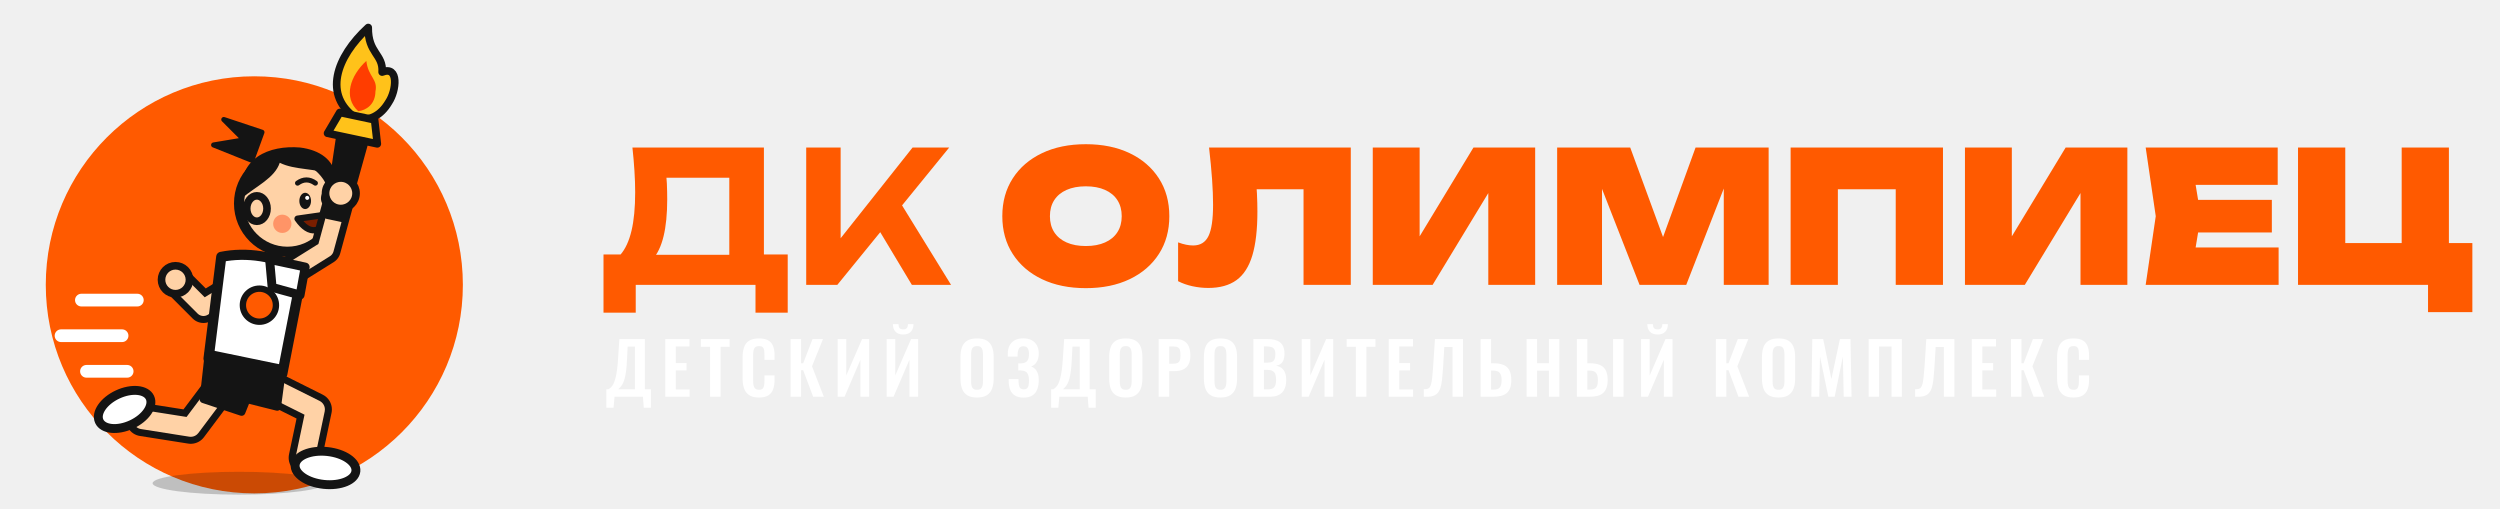
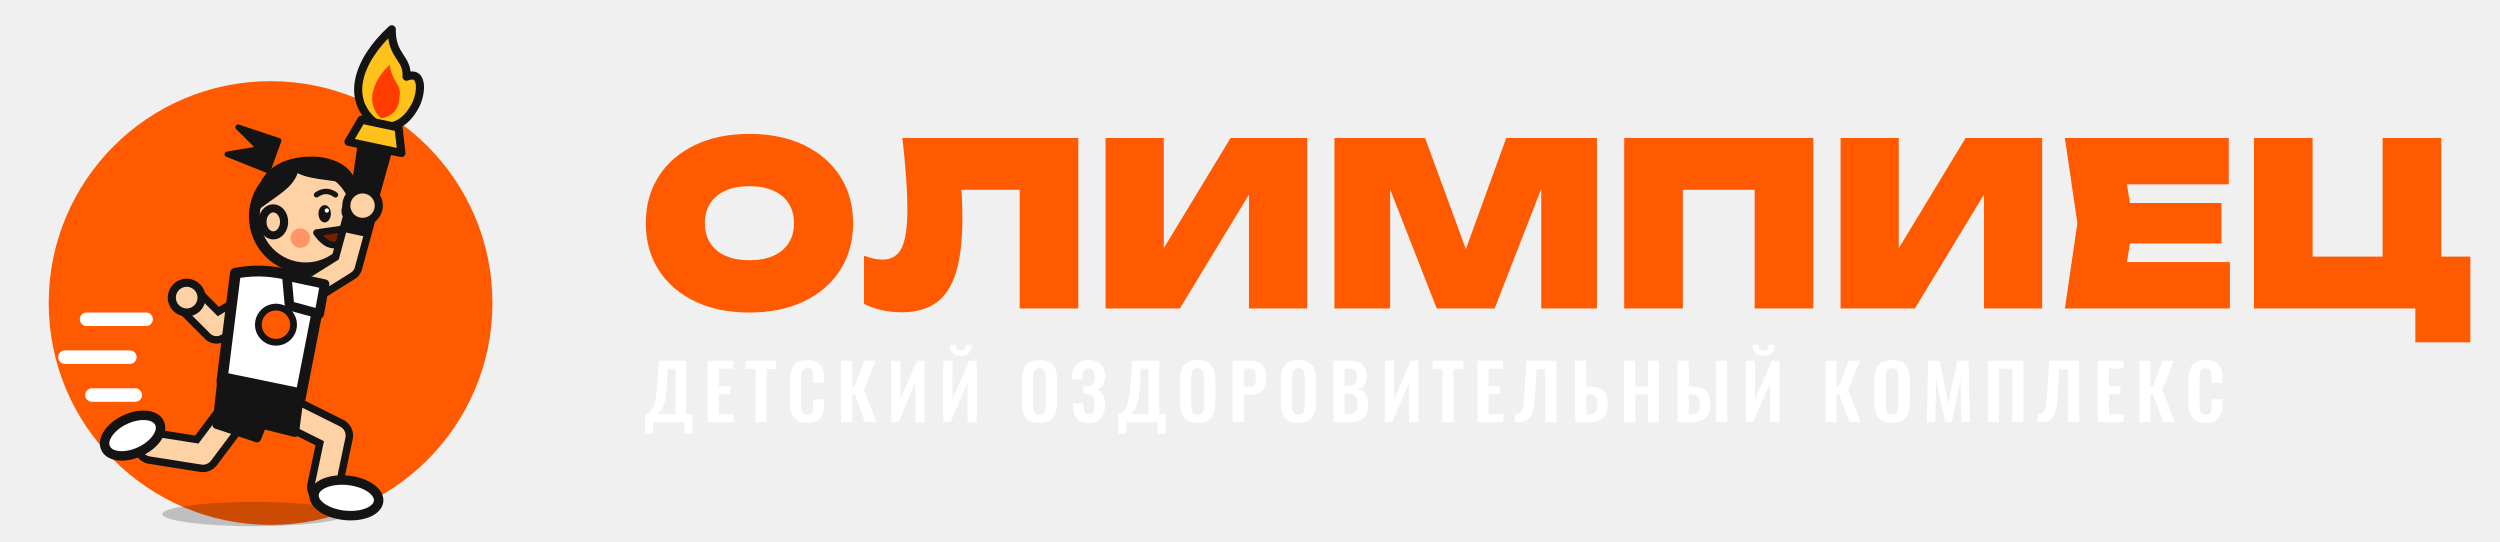
- <svg xmlns="http://www.w3.org/2000/svg" viewBox="0 0 983 200" width="983" height="200">
+ <svg xmlns="http://www.w3.org/2000/svg" viewBox="0 0 924 200" width="924" height="200">
  <g transform="translate(0 0) scale(1)">
    <circle cx="100" cy="112" r="82" fill="#FF5A00" />
    <ellipse cx="94" cy="190" rx="34" ry="4.5" fill="#141414" opacity=".22" />
    <g class="m-speed" stroke="#FFFFFF" stroke-width="5" stroke-linecap="round" fill="none">
      <path d="M32 118 H54" />
      <path d="M24 132 H48" />
      <path d="M34 146 H50" />
    </g>
    <g class="m-body">
      <g class="m-leg-back">
        <path d="M90 148 L75 168 L56 165" fill="none" stroke-linecap="round" stroke-linejoin="round" stroke="#141414" stroke-width="13" />
        <path d="M90 148 L75 168 L56 165" fill="none" stroke-linecap="round" stroke-linejoin="round" stroke="#FFD2A6" stroke-width="7.5" />
        <ellipse cx="49" cy="161" rx="11" ry="6.5" transform="rotate(-25 49 161)" fill="#FFFFFF" stroke="#141414" stroke-width="3.5" />
      </g>
      <g class="m-arm-back">
        <path d="M98 110 L80 121 L69 110" fill="none" stroke-linecap="round" stroke-linejoin="round" stroke="#141414" stroke-width="12" />
        <path d="M98 110 L80 121 L69 110" fill="none" stroke-linecap="round" stroke-linejoin="round" stroke="#FFD2A6" stroke-width="6.5" />
        <circle cx="69" cy="110" r="5.5" fill="#FFD2A6" stroke="#141414" stroke-width="3" />
      </g>
      <g class="m-leg-front">
        <path d="M102 150 L124 161 L120 180" fill="none" stroke-linecap="round" stroke-linejoin="round" stroke="#141414" stroke-width="13" />
        <path d="M102 150 L124 161 L120 180" fill="none" stroke-linecap="round" stroke-linejoin="round" stroke="#FFD2A6" stroke-width="7.5" />
        <ellipse cx="128" cy="184" rx="12" ry="6.5" transform="rotate(6 128 184)" fill="#FFFFFF" stroke="#141414" stroke-width="3.5" />
      </g>
      <path d="M87 101 Q102 98 119 106 L111 147 Q96 147 82 141 Z" fill="#FFFFFF" stroke="#141414" stroke-width="4" stroke-linejoin="round" />
      <circle cx="102" cy="120" r="6.5" fill="#FF5A00" stroke="#141414" stroke-width="2.5" />
      <path d="M82 139 L111 145 L109 160 L97 157 L95 162 L80 157 Z" fill="#141414" stroke="#141414" stroke-width="3" stroke-linejoin="round" />
      <g class="m-head">
        <circle cx="113" cy="80" r="19" fill="#FFD2A6" stroke="#141414" stroke-width="4" />
        <g class="m-hair">
          <path d="M99 63 L84 57 L96 55 L88 47 L103 52 Z" fill="#141414" stroke="#141414" stroke-width="2" stroke-linejoin="round" />
        </g>
        <path d="M95 78 C93 62 106 57 118 58 C126 59 131 63 132 69 C124 66 116 67 110 64 C108 70 101 73 95 78 Z" fill="#141414" />
        <ellipse cx="101" cy="82" rx="4" ry="5" fill="#FFD2A6" stroke="#141414" stroke-width="3" />
        <path d="M117 72 Q120.5 69.5 124 72" fill="none" stroke="#141414" stroke-width="2" stroke-linecap="round" />
        <ellipse cx="120" cy="79" rx="2.3" ry="3.2" fill="#141414" />
        <ellipse cx="128.5" cy="78" rx="2.3" ry="3.2" fill="#141414" />
        <circle cx="120.8" cy="77.8" r=".8" fill="#FFFFFF" />
        <circle cx="129.3" cy="76.8" r=".8" fill="#FFFFFF" />
        <circle cx="111" cy="88" r="3.6" fill="#FF8A5C" opacity=".85" />
        <path d="M117 86 Q124 96 131 84 Z" fill="#7A1E00" stroke="#141414" stroke-width="2.5" stroke-linejoin="round" />
      </g>
      <g class="m-arm-front">
        <path d="M112 108 L128 98 L134 76" fill="none" stroke-linecap="round" stroke-linejoin="round" stroke="#141414" stroke-width="12" />
        <path d="M112 108 L128 98 L134 76" fill="none" stroke-linecap="round" stroke-linejoin="round" stroke="#FFD2A6" stroke-width="6.5" />
        <path d="M106 102 L120 105 L118 116 L107 113 Z" fill="#FFFFFF" stroke="#141414" stroke-width="3.5" stroke-linejoin="round" />
        <g transform="translate(134 76) rotate(12)">
          <path d="M-3.5 10 L3.5 10 L5.5 -22 L-5.5 -22 Z" fill="#141414" stroke="#141414" stroke-width="2" stroke-linejoin="round" />
          <g class="m-flame">
            <path d="M0 -30 C-15 -36 -13 -52 -3 -66 C-1 -56 5 -57 6 -50 C12 -54 13 -44 11 -39 C9 -33 5 -30 0 -30 Z" fill="#FFC21A" stroke="#141414" stroke-width="3" stroke-linejoin="round" />
            <path d="M0 -33 C-7 -37 -6 -46 -1 -53 C1 -47 5 -47 5 -42 C6 -37 3 -34 0 -33 Z" fill="#FF3D00" />
          </g>
          <path d="M-10 -22 L10 -22 L7 -31 L-7 -31 Z" fill="#FFC21A" stroke="#141414" stroke-width="3" stroke-linejoin="round" />
          <circle cx="0" cy="0" r="6" fill="#FFD2A6" stroke="#141414" stroke-width="3" />
        </g>
      </g>
    </g>
  </g>
-   <path fill="#FF5A00" d="M249.97 122.94L237.30 122.94L237.30 100.05L248.10 100.05L253.06 100.19L291.30 100.19L294.61 100.05L309.73 100.05L309.73 122.94L297.06 122.94L297.06 112L249.97 112L249.97 122.94M248.67 58L300.37 58L300.37 107.97L286.76 107.97L286.76 63.69L292.88 69.88L255.94 69.88L261.56 65.34Q262.06 68.87 262.21 72.15Q262.35 75.42 262.35 78.38Q262.35 87.02 260.91 92.92Q259.47 98.82 256.63 101.88Q253.78 104.94 249.61 104.94L243.92 100.19Q246.87 96.81 248.31 90.72Q249.75 84.64 249.75 75.64Q249.75 71.54 249.46 67.11Q249.18 62.68 248.67 58 M329.24 112L317 112L317 58L330.54 58L330.54 101.06L326.86 98.32L358.83 58L373.23 58L329.24 112M358.54 112L342.85 85.86L352.64 77.44L373.95 112 " />
-   <path fill="#FF5A00" d="M426.94 113.30Q417.08 113.30 409.70 109.77Q402.32 106.24 398.22 99.87Q394.11 93.50 394.11 85Q394.11 76.50 398.22 70.13Q402.32 63.76 409.70 60.23Q417.08 56.70 426.94 56.70Q436.81 56.70 444.19 60.23Q451.57 63.76 455.67 70.13Q459.78 76.50 459.78 85Q459.78 93.50 455.67 99.87Q451.57 106.24 444.19 109.77Q436.81 113.30 426.94 113.30M426.94 96.74Q431.34 96.74 434.50 95.33Q437.67 93.93 439.36 91.30Q441.06 88.67 441.06 85Q441.06 81.33 439.36 78.70Q437.67 76.07 434.50 74.67Q431.34 73.26 426.94 73.26Q422.55 73.26 419.38 74.67Q416.22 76.07 414.52 78.70Q412.83 81.33 412.83 85Q412.83 88.67 414.52 91.30Q416.22 93.93 419.38 95.33Q422.55 96.74 426.94 96.74 M475.40 58L531.13 58L531.13 112L512.55 112L512.55 66.06L520.90 74.42L485.77 74.42L493.54 68.37Q494.05 72.33 494.23 76.07Q494.41 79.82 494.41 83.20Q494.41 93.78 492.43 100.41Q490.45 107.03 486.20 110.13Q481.95 113.22 475.11 113.22Q471.94 113.22 468.85 112.54Q465.75 111.86 463.23 110.56L463.23 95.30Q466.47 96.52 469.14 96.52Q473.38 96.52 475.18 92.81Q476.98 89.10 476.98 80.54Q476.98 76.07 476.59 70.53Q476.19 64.98 475.40 58 M563.31 112L539.77 112L539.77 58L558.20 58L558.20 101.85L553.45 100.77L579.37 58L603.63 58L603.63 112L585.20 112L585.20 67L589.95 68.08 M666.70 58L695.43 58L695.43 112L677.79 112L677.79 64.98L681.18 65.42L663.03 112L644.67 112L626.53 65.63L629.91 65.13L629.91 112L612.27 112L612.27 58L641 58L657.13 101.99L650.72 101.99 M704.07 58L763.98 58L763.98 112L745.40 112L745.40 66.06L753.75 74.42L714.30 74.42L722.65 66.06L722.65 112L704.07 112 M796.16 112L772.62 112L772.62 58L791.05 58L791.05 101.85L786.30 100.77L812.22 58L836.48 58L836.48 112L818.05 112L818.05 67L822.80 68.08 M852.61 78.59L893.29 78.59L893.29 91.41L852.61 91.41L852.61 78.59M862.04 64.91L865.35 85L862.04 105.09L854.98 97.31L895.95 97.31L895.95 112L843.68 112L847.64 85L843.68 58L895.59 58L895.59 72.69L854.98 72.69 M944.34 58L962.91 58L962.91 101.78L956 95.58L972.13 95.58L972.13 122.73L954.70 122.73L954.70 108.26L958.66 112L903.58 112L903.58 58L922.16 58L922.16 101.78L915.97 95.58L951.25 95.58L944.34 101.78" />
+   <path fill="#FF5A00" d="M276.99 115.51Q265.48 115.51 256.87 111.40Q248.26 107.28 243.48 99.85Q238.69 92.41 238.69 82.50Q238.69 72.59 243.48 65.15Q248.26 57.72 256.87 53.60Q265.48 49.49 276.99 49.49Q288.50 49.49 297.11 53.60Q305.72 57.72 310.51 65.15Q315.30 72.59 315.30 82.50Q315.30 92.41 310.51 99.85Q305.72 107.28 297.11 111.40Q288.50 115.51 276.99 115.51M276.99 96.19Q282.12 96.19 285.81 94.55Q289.51 92.92 291.48 89.85Q293.46 86.78 293.46 82.50Q293.46 78.22 291.48 75.15Q289.51 72.08 285.81 70.45Q282.12 68.81 276.99 68.81Q271.87 68.81 268.17 70.45Q264.48 72.08 262.50 75.15Q260.53 78.22 260.53 82.50Q260.53 86.78 262.50 89.85Q264.48 92.92 268.17 94.55Q271.87 96.19 276.99 96.19 M333.52 51L398.54 51L398.54 114L376.87 114L376.87 60.41L386.61 70.15L345.62 70.15L354.69 63.10Q355.28 67.72 355.49 72.08Q355.70 76.45 355.70 80.40Q355.70 92.75 353.39 100.48Q351.08 108.20 346.12 111.82Q341.17 115.43 333.19 115.43Q329.49 115.43 325.88 114.63Q322.27 113.83 319.33 112.32L319.33 94.51Q323.11 95.94 326.22 95.94Q331.17 95.94 333.27 91.61Q335.37 87.29 335.37 77.29Q335.37 72.08 334.91 65.62Q334.45 59.15 333.52 51 M436.09 114L408.62 114L408.62 51L430.12 51L430.12 102.16L424.58 100.90L454.82 51L483.13 51L483.13 114L461.62 114L461.62 61.50L467.17 62.76 M556.71 51L590.23 51L590.23 114L569.65 114L569.65 59.15L573.60 59.65L552.43 114L531.01 114L509.84 59.90L513.79 59.32L513.79 114L493.21 114L493.21 51L526.72 51L545.54 102.32L538.06 102.32 M600.31 51L670.20 51L670.20 114L648.52 114L648.52 60.41L658.27 70.15L612.24 70.15L621.98 60.41L621.98 114L600.31 114 M707.74 114L680.28 114L680.28 51L701.78 51L701.78 102.16L696.24 100.90L726.48 51L754.78 51L754.78 114L733.28 114L733.28 61.50L738.82 62.76 M773.60 75.02L821.06 75.02L821.06 89.98L773.60 89.98L773.60 75.02M784.60 59.06L788.47 82.50L784.60 105.94L776.37 96.86L824.17 96.86L824.17 114L763.18 114L767.80 82.50L763.18 51L823.75 51L823.75 68.14L776.37 68.14 M880.62 51L902.29 51L902.29 102.07L894.22 94.85L913.04 94.85L913.04 126.52L892.71 126.52L892.71 109.63L897.33 114L833.07 114L833.07 51L854.74 51L854.74 102.07L847.52 94.85L888.68 94.85L880.62 102.07" />
  <path fill="#FFFFFF" d="M241.25 160.31L238.42 160.31L238.42 153.06L239.23 153.06Q239.79 152.75 240.31 152.23Q240.83 151.72 241.25 150.85Q241.67 149.98 242.02 148.62Q242.37 147.26 242.63 145.30Q242.90 143.34 243.04 140.66L243.54 133.32L253.57 133.32L253.57 153.06L255.95 153.06L255.95 160.31L253.12 160.31L252.81 156L241.64 156L241.25 160.31M243.10 153.06L249.65 153.06L249.65 136.29L246.79 136.29L246.54 141.30Q246.43 143.99 246.18 145.85Q245.92 147.71 245.59 148.93Q245.25 150.15 244.85 150.90Q244.44 151.66 243.99 152.14Q243.54 152.61 243.10 153.06 M271.15 156L261.58 156L261.58 133.32L271.10 133.32L271.10 136.23L265.72 136.23L265.72 142.76L269.95 142.76L269.95 145.64L265.72 145.64L265.72 153.14L271.15 153.14 M283.33 156L279.19 156L279.19 136.37L275.58 136.37L275.58 133.32L286.89 133.32L286.89 136.37L283.33 136.37 M298.42 156.31Q295.93 156.31 294.52 155.33Q293.10 154.35 292.54 152.65Q291.98 150.96 291.98 148.75L291.98 140.66Q291.98 138.33 292.54 136.62Q293.10 134.92 294.52 133.99Q295.93 133.07 298.42 133.07Q300.78 133.07 302.11 133.87Q303.44 134.66 304 136.15Q304.56 137.63 304.56 139.59L304.56 141.50L300.58 141.50L300.58 139.54Q300.58 138.58 300.48 137.80Q300.38 137.02 299.95 136.55Q299.52 136.09 298.45 136.09Q297.39 136.09 296.90 136.58Q296.41 137.07 296.27 137.90Q296.13 138.72 296.13 139.76L296.13 149.62Q296.13 150.85 296.32 151.65Q296.52 152.44 297.04 152.85Q297.56 153.26 298.45 153.26Q299.49 153.26 299.92 152.77Q300.36 152.28 300.47 151.46Q300.58 150.65 300.58 149.64L300.58 147.60L304.56 147.60L304.56 149.42Q304.56 151.44 304.02 152.99Q303.49 154.54 302.16 155.43Q300.83 156.31 298.42 156.31 M314.97 156L310.86 156L310.86 133.32L314.97 133.32L314.97 142.84L315.81 142.84L319.48 133.32L323.60 133.32L319.28 144.02L323.93 156L319.73 156L315.81 145.56L314.97 145.56 M332.08 156L329.36 156L329.36 133.32L332.75 133.32L332.75 147.63L338.97 133.32L341.74 133.32L341.74 156L338.32 156L338.32 141.47 M351.34 156L348.63 156L348.63 133.32L352.02 133.32L352.02 147.63L358.23 133.32L361 133.32L361 156L357.59 156L357.59 141.47L351.34 156M355.15 131.53Q353.14 131.53 352.11 130.42Q351.09 129.32 351.09 127.44L353.28 127.44Q353.28 128.45 353.70 128.98Q354.12 129.51 355.15 129.51Q356.16 129.51 356.58 128.97Q357 128.42 357 127.44L359.18 127.44Q359.18 129.32 358.16 130.42Q357.14 131.53 355.15 131.53  M384.16 156.31Q381.75 156.31 380.32 155.41Q378.90 154.52 378.28 152.84Q377.66 151.16 377.66 148.86L377.66 140.38Q377.66 138.08 378.28 136.44Q378.90 134.80 380.32 133.94Q381.75 133.07 384.16 133.07Q386.62 133.07 388.04 133.94Q389.45 134.80 390.08 136.44Q390.71 138.08 390.71 140.38L390.71 148.89Q390.71 151.16 390.08 152.82Q389.45 154.49 388.04 155.40Q386.62 156.31 384.16 156.31M384.16 153.26Q385.20 153.26 385.69 152.81Q386.18 152.36 386.34 151.58Q386.51 150.79 386.51 149.87L386.51 139.42Q386.51 138.47 386.34 137.72Q386.18 136.96 385.69 136.53Q385.20 136.09 384.16 136.09Q383.18 136.09 382.68 136.53Q382.17 136.96 382 137.72Q381.84 138.47 381.84 139.42L381.84 149.87Q381.84 150.79 381.99 151.58Q382.14 152.36 382.65 152.81Q383.15 153.26 384.16 153.26 M402.50 156.34Q400.40 156.34 399.10 155.54Q397.80 154.74 397.21 153.27Q396.62 151.80 396.62 149.84L396.62 149.06L400.48 149.06Q400.48 149.20 400.48 149.43Q400.48 149.67 400.48 149.90Q400.51 151.46 400.93 152.28Q401.35 153.09 402.56 153.09Q403.42 153.09 403.86 152.67Q404.29 152.25 404.45 151.45Q404.60 150.65 404.60 149.53Q404.60 147.80 403.97 146.77Q403.34 145.75 401.46 145.67Q401.38 145.64 401.20 145.64Q401.02 145.64 400.79 145.64Q400.57 145.64 400.37 145.64L400.37 142.90Q400.54 142.90 400.71 142.90Q400.88 142.90 401.06 142.90Q401.24 142.90 401.35 142.90Q403.26 142.81 403.93 141.89Q404.60 140.96 404.60 139.20Q404.60 137.77 404.11 136.96Q403.62 136.15 402.36 136.15Q401.18 136.15 400.69 136.99Q400.20 137.83 400.12 139.20Q400.12 139.31 400.12 139.61Q400.12 139.90 400.12 140.21L396.26 140.21L396.26 139.12Q396.26 137.18 396.98 135.83Q397.71 134.47 399.07 133.75Q400.43 133.04 402.33 133.04Q404.26 133.04 405.62 133.75Q406.98 134.47 407.71 135.80Q408.44 137.13 408.44 139.06Q408.44 141.08 407.58 142.39Q406.73 143.71 405.44 144.07Q406.31 144.41 406.99 145.07Q407.68 145.72 408.06 146.80Q408.44 147.88 408.44 149.48Q408.44 151.52 407.85 153.07Q407.26 154.63 405.96 155.48Q404.66 156.34 402.50 156.34 M416.14 160.31L413.31 160.31L413.31 153.06L414.12 153.06Q414.68 152.75 415.20 152.23Q415.72 151.72 416.14 150.85Q416.56 149.98 416.91 148.62Q417.26 147.26 417.52 145.30Q417.79 143.34 417.93 140.66L418.43 133.32L428.46 133.32L428.46 153.06L430.84 153.06L430.84 160.31L428.01 160.31L427.70 156L416.53 156L416.14 160.31M417.98 153.06L424.54 153.06L424.54 136.29L421.68 136.29L421.43 141.30Q421.32 143.99 421.06 145.85Q420.81 147.71 420.48 148.93Q420.14 150.15 419.73 150.90Q419.33 151.66 418.88 152.14Q418.43 152.61 417.98 153.06 M442.62 156.31Q440.22 156.31 438.79 155.41Q437.36 154.52 436.74 152.84Q436.13 151.16 436.13 148.86L436.13 140.38Q436.13 138.08 436.74 136.44Q437.36 134.80 438.79 133.94Q440.22 133.07 442.62 133.07Q445.09 133.07 446.50 133.94Q447.92 134.80 448.55 136.44Q449.18 138.08 449.18 140.38L449.18 148.89Q449.18 151.16 448.55 152.82Q447.92 154.49 446.50 155.40Q445.09 156.31 442.62 156.31M442.62 153.26Q443.66 153.26 444.15 152.81Q444.64 152.36 444.81 151.58Q444.98 150.79 444.98 149.87L444.98 139.42Q444.98 138.47 444.81 137.72Q444.64 136.96 444.15 136.53Q443.66 136.09 442.62 136.09Q441.64 136.09 441.14 136.53Q440.64 136.96 440.47 137.72Q440.30 138.47 440.30 139.42L440.30 149.87Q440.30 150.79 440.45 151.58Q440.61 152.36 441.11 152.81Q441.62 153.26 442.62 153.26 M459.73 156L455.59 156L455.59 133.32L462.25 133.32Q464.30 133.32 465.57 134.08Q466.84 134.83 467.45 136.27Q468.05 137.72 468.05 139.76Q468.05 141.97 467.29 143.33Q466.54 144.69 465.18 145.30Q463.82 145.92 461.97 145.92L459.73 145.92L459.73 156M459.73 136.23L459.73 143.01L461.30 143.01Q462.42 143.01 463.05 142.69Q463.68 142.36 463.92 141.65Q464.16 140.94 464.16 139.73Q464.16 138.50 463.97 137.73Q463.79 136.96 463.19 136.60Q462.59 136.23 461.30 136.23 M479.86 156.31Q477.46 156.31 476.03 155.41Q474.60 154.52 473.98 152.84Q473.37 151.16 473.37 148.86L473.37 140.38Q473.37 138.08 473.98 136.44Q474.60 134.80 476.03 133.94Q477.46 133.07 479.86 133.07Q482.33 133.07 483.74 133.94Q485.16 134.80 485.79 136.44Q486.42 138.08 486.42 140.38L486.42 148.89Q486.42 151.16 485.79 152.82Q485.16 154.49 483.74 155.40Q482.33 156.31 479.86 156.31M479.86 153.26Q480.90 153.26 481.39 152.81Q481.88 152.36 482.05 151.58Q482.22 150.79 482.22 149.87L482.22 139.42Q482.22 138.47 482.05 137.72Q481.88 136.96 481.39 136.53Q480.90 136.09 479.86 136.09Q478.88 136.09 478.38 136.53Q477.88 136.96 477.71 137.72Q477.54 138.47 477.54 139.42L477.54 149.87Q477.54 150.79 477.69 151.58Q477.85 152.36 478.35 152.81Q478.86 153.26 479.86 153.26 M499.35 156L492.83 156L492.83 133.32L498.40 133.32Q499.91 133.32 501.13 133.60Q502.35 133.88 503.23 134.54Q504.11 135.20 504.59 136.32Q505.06 137.44 505.06 139.14Q505.06 140.52 504.69 141.50Q504.31 142.48 503.58 143.05Q502.85 143.62 501.76 143.82Q503.10 144.04 503.99 144.76Q504.87 145.47 505.30 146.62Q505.74 147.77 505.74 149.39Q505.74 151.02 505.33 152.26Q504.92 153.51 504.13 154.33Q503.33 155.16 502.14 155.58Q500.95 156 499.35 156M496.97 145.44L496.97 153.09L498.54 153.09Q500.42 153.09 501.09 152.18Q501.76 151.27 501.76 149.36Q501.76 147.99 501.44 147.14Q501.12 146.28 500.37 145.86Q499.63 145.44 498.40 145.44L496.97 145.44M496.97 136.20L496.97 142.59L498.37 142.59Q499.60 142.59 500.28 142.22Q500.95 141.86 501.21 141.10Q501.48 140.35 501.48 139.20Q501.48 138 501.07 137.34Q500.67 136.68 499.86 136.44Q499.04 136.20 497.78 136.20 M514.56 156L511.84 156L511.84 133.32L515.23 133.32L515.23 147.63L521.44 133.32L524.22 133.32L524.22 156L520.80 156L520.80 141.47 M537.26 156L533.12 156L533.12 136.37L529.51 136.37L529.51 133.32L540.82 133.32L540.82 136.37L537.26 136.37 M555.63 156L546.06 156L546.06 133.32L555.58 133.32L555.58 136.23L550.20 136.23L550.20 142.76L554.43 142.76L554.43 145.64L550.20 145.64L550.20 153.14L555.63 153.14 M559.83 156L559.83 153.03Q560.62 153.06 561.16 152.93Q561.71 152.81 562.09 152.36Q562.46 151.91 562.72 150.97Q562.97 150.04 563.14 148.44Q563.30 146.84 563.50 144.38L564.23 133.32L575.26 133.32L575.26 156L571.14 156L571.14 136.43L567.90 136.43L567.39 144.88Q567.22 147.38 567.01 149.28Q566.80 151.18 566.37 152.51Q565.94 153.84 565.15 154.66Q564.37 155.47 563.08 155.79Q561.79 156.11 559.83 156 M587.13 156L582.18 156L582.18 133.32L586.29 133.32L586.29 142.84L587.30 142.84Q589.60 142.84 591.14 143.47Q592.68 144.10 593.46 145.54Q594.24 146.98 594.24 149.42Q594.24 151.32 593.77 152.60Q593.29 153.87 592.35 154.63Q591.42 155.38 590.10 155.69Q588.78 156 587.13 156M586.29 145.72L586.29 153.20L587.13 153.20Q588.34 153.20 589.05 152.86Q589.76 152.53 590.10 151.67Q590.44 150.82 590.44 149.34Q590.41 147.57 589.72 146.65Q589.04 145.72 587.08 145.72 M604.38 156L600.26 156L600.26 133.32L604.38 133.32L604.38 142.81L609.03 142.81L609.03 133.32L613.14 133.32L613.14 156L609.03 156L609.03 145.75L604.38 145.75 M624.99 156L620.03 156L620.03 133.32L624.15 133.32L624.15 142.84L625.16 142.84Q627.48 142.84 629.02 143.47Q630.56 144.10 631.34 145.54Q632.13 146.98 632.13 149.42Q632.13 151.32 631.64 152.60Q631.15 153.87 630.22 154.63Q629.30 155.38 627.98 155.69Q626.67 156 624.99 156M624.15 145.72L624.15 153.20L625.02 153.20Q626.19 153.20 626.92 152.86Q627.65 152.53 627.98 151.67Q628.32 150.82 628.29 149.34Q628.29 147.57 627.59 146.65Q626.89 145.72 624.96 145.72L624.15 145.72M638.37 156L634.26 156L634.26 133.32L638.37 133.32 M647.98 156L645.26 156L645.26 133.32L648.65 133.32L648.65 147.63L654.86 133.32L657.64 133.32L657.64 156L654.22 156L654.22 141.47L647.98 156M651.78 131.53Q649.77 131.53 648.75 130.42Q647.72 129.32 647.72 127.44L649.91 127.44Q649.91 128.45 650.33 128.98Q650.75 129.51 651.78 129.51Q652.79 129.51 653.21 128.97Q653.63 128.42 653.63 127.44L655.82 127.44Q655.82 129.32 654.79 130.42Q653.77 131.53 651.78 131.53  M678.80 156L674.69 156L674.69 133.32L678.80 133.32L678.80 142.84L679.64 142.84L683.31 133.32L687.43 133.32L683.12 144.02L687.76 156L683.56 156L679.64 145.56L678.80 145.56 M699.30 156.31Q696.89 156.31 695.46 155.41Q694.04 154.52 693.42 152.84Q692.80 151.16 692.80 148.86L692.80 140.38Q692.80 138.08 693.42 136.44Q694.04 134.80 695.46 133.94Q696.89 133.07 699.30 133.07Q701.76 133.07 703.18 133.94Q704.59 134.80 705.22 136.44Q705.85 138.08 705.85 140.38L705.85 148.89Q705.85 151.16 705.22 152.82Q704.59 154.49 703.18 155.40Q701.76 156.31 699.30 156.31M699.30 153.26Q700.34 153.26 700.83 152.81Q701.32 152.36 701.48 151.58Q701.65 150.79 701.65 149.87L701.65 139.42Q701.65 138.47 701.48 137.72Q701.32 136.96 700.83 136.53Q700.34 136.09 699.30 136.09Q698.32 136.09 697.82 136.53Q697.31 136.96 697.14 137.72Q696.98 138.47 696.98 139.42L696.98 149.87Q696.98 150.79 697.13 151.58Q697.28 152.36 697.79 152.81Q698.29 153.26 699.30 153.26 M715.32 156L712.21 156L712.60 133.32L716.88 133.32L720.10 149.03L723.46 133.32L727.61 133.32L728.03 156L724.95 156L724.61 140.24L721.39 156L718.90 156L715.62 140.18 M738.84 156L734.75 156L734.75 133.32L747.82 133.32L747.82 156L743.74 156L743.74 136.26L738.84 136.26 M753.03 156L753.03 153.03Q753.82 153.06 754.36 152.93Q754.91 152.81 755.29 152.36Q755.66 151.91 755.92 150.97Q756.17 150.04 756.34 148.44Q756.50 146.84 756.70 144.38L757.43 133.32L768.46 133.32L768.46 156L764.34 156L764.34 136.43L761.10 136.43L760.59 144.88Q760.42 147.38 760.21 149.28Q760 151.18 759.57 152.51Q759.14 153.84 758.35 154.66Q757.57 155.47 756.28 155.79Q754.99 156.11 753.03 156 M784.90 156L775.32 156L775.32 133.32L784.84 133.32L784.84 136.23L779.46 136.23L779.46 142.76L783.69 142.76L783.69 145.64L779.46 145.64L779.46 153.14L784.90 153.14 M794.84 156L790.72 156L790.72 133.32L794.84 133.32L794.84 142.84L795.68 142.84L799.34 133.32L803.46 133.32L799.15 144.02L803.80 156L799.60 156L795.68 145.56L794.84 145.56 M815.28 156.31Q812.78 156.31 811.37 155.33Q809.96 154.35 809.40 152.65Q808.84 150.96 808.84 148.75L808.84 140.66Q808.84 138.33 809.40 136.62Q809.96 134.92 811.37 133.99Q812.78 133.07 815.28 133.07Q817.63 133.07 818.96 133.87Q820.29 134.66 820.85 136.15Q821.41 137.63 821.41 139.59L821.41 141.50L817.43 141.50L817.43 139.54Q817.43 138.58 817.33 137.80Q817.24 137.02 816.80 136.55Q816.37 136.09 815.30 136.09Q814.24 136.09 813.75 136.58Q813.26 137.07 813.12 137.90Q812.98 138.72 812.98 139.76L812.98 149.62Q812.98 150.85 813.18 151.65Q813.37 152.44 813.89 152.85Q814.41 153.26 815.30 153.26Q816.34 153.26 816.77 152.77Q817.21 152.28 817.32 151.46Q817.43 150.65 817.43 149.64L817.43 147.60L821.41 147.60L821.41 149.42Q821.41 151.44 820.88 152.99Q820.34 154.54 819.01 155.43Q817.68 156.31 815.28 156.31" />
</svg>
